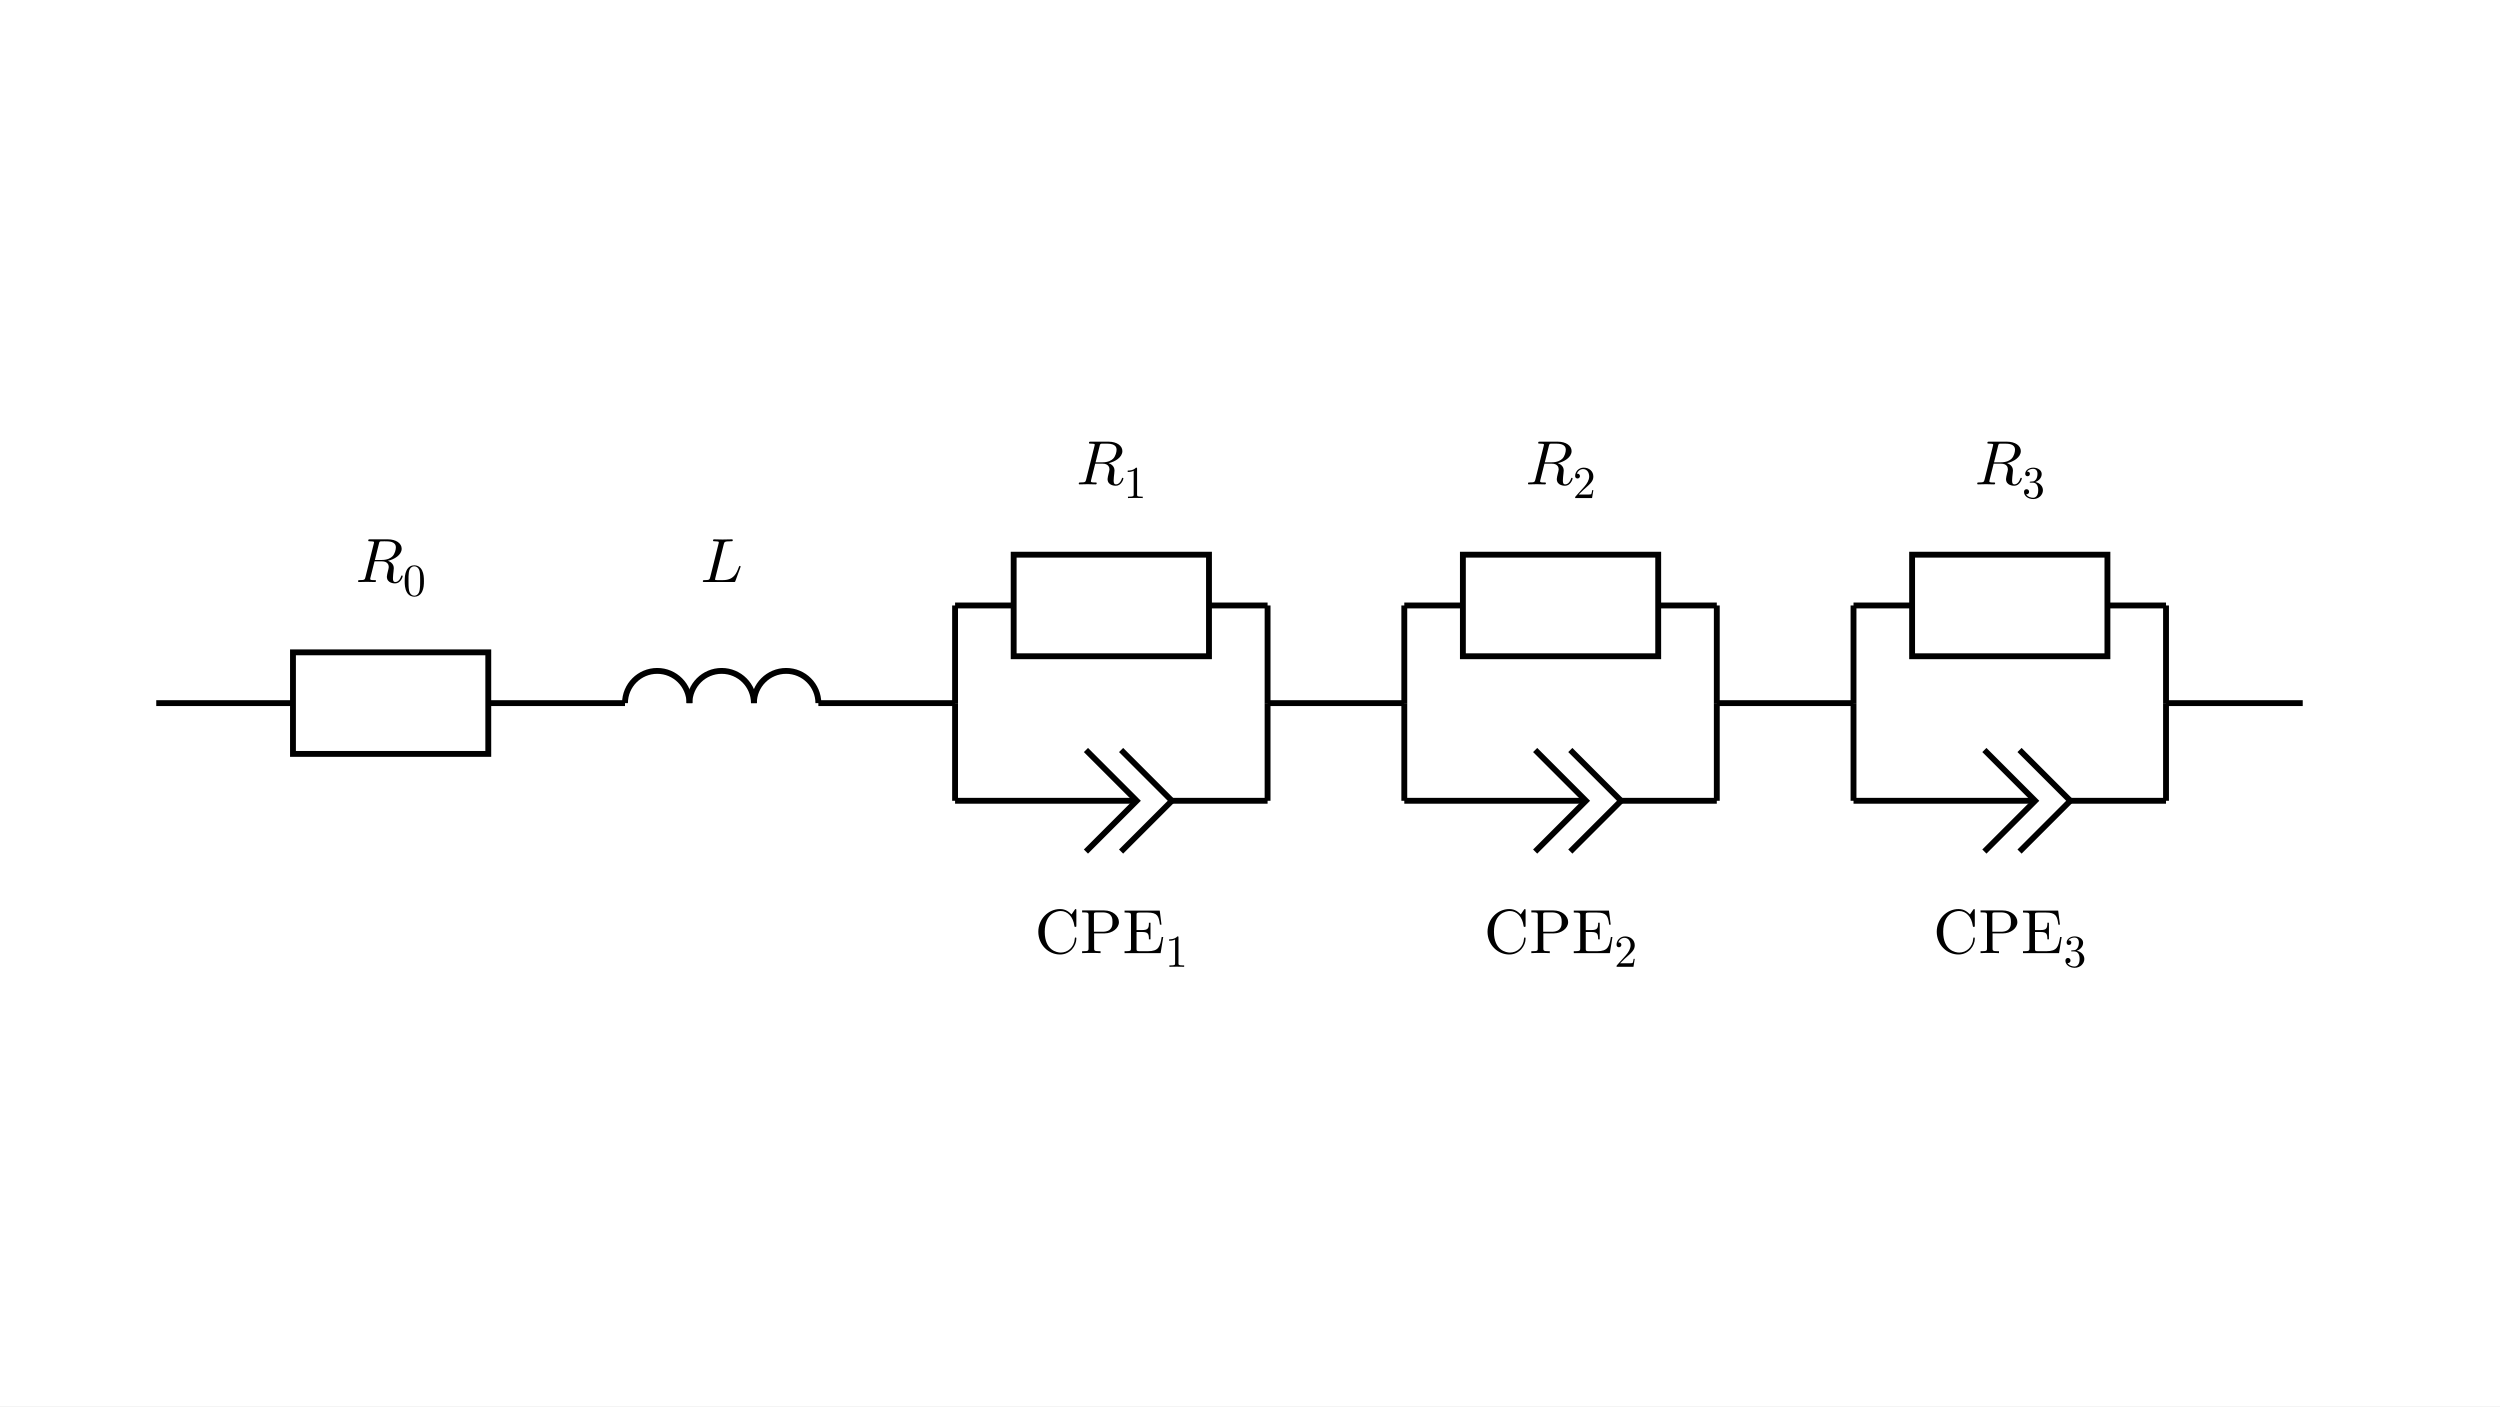
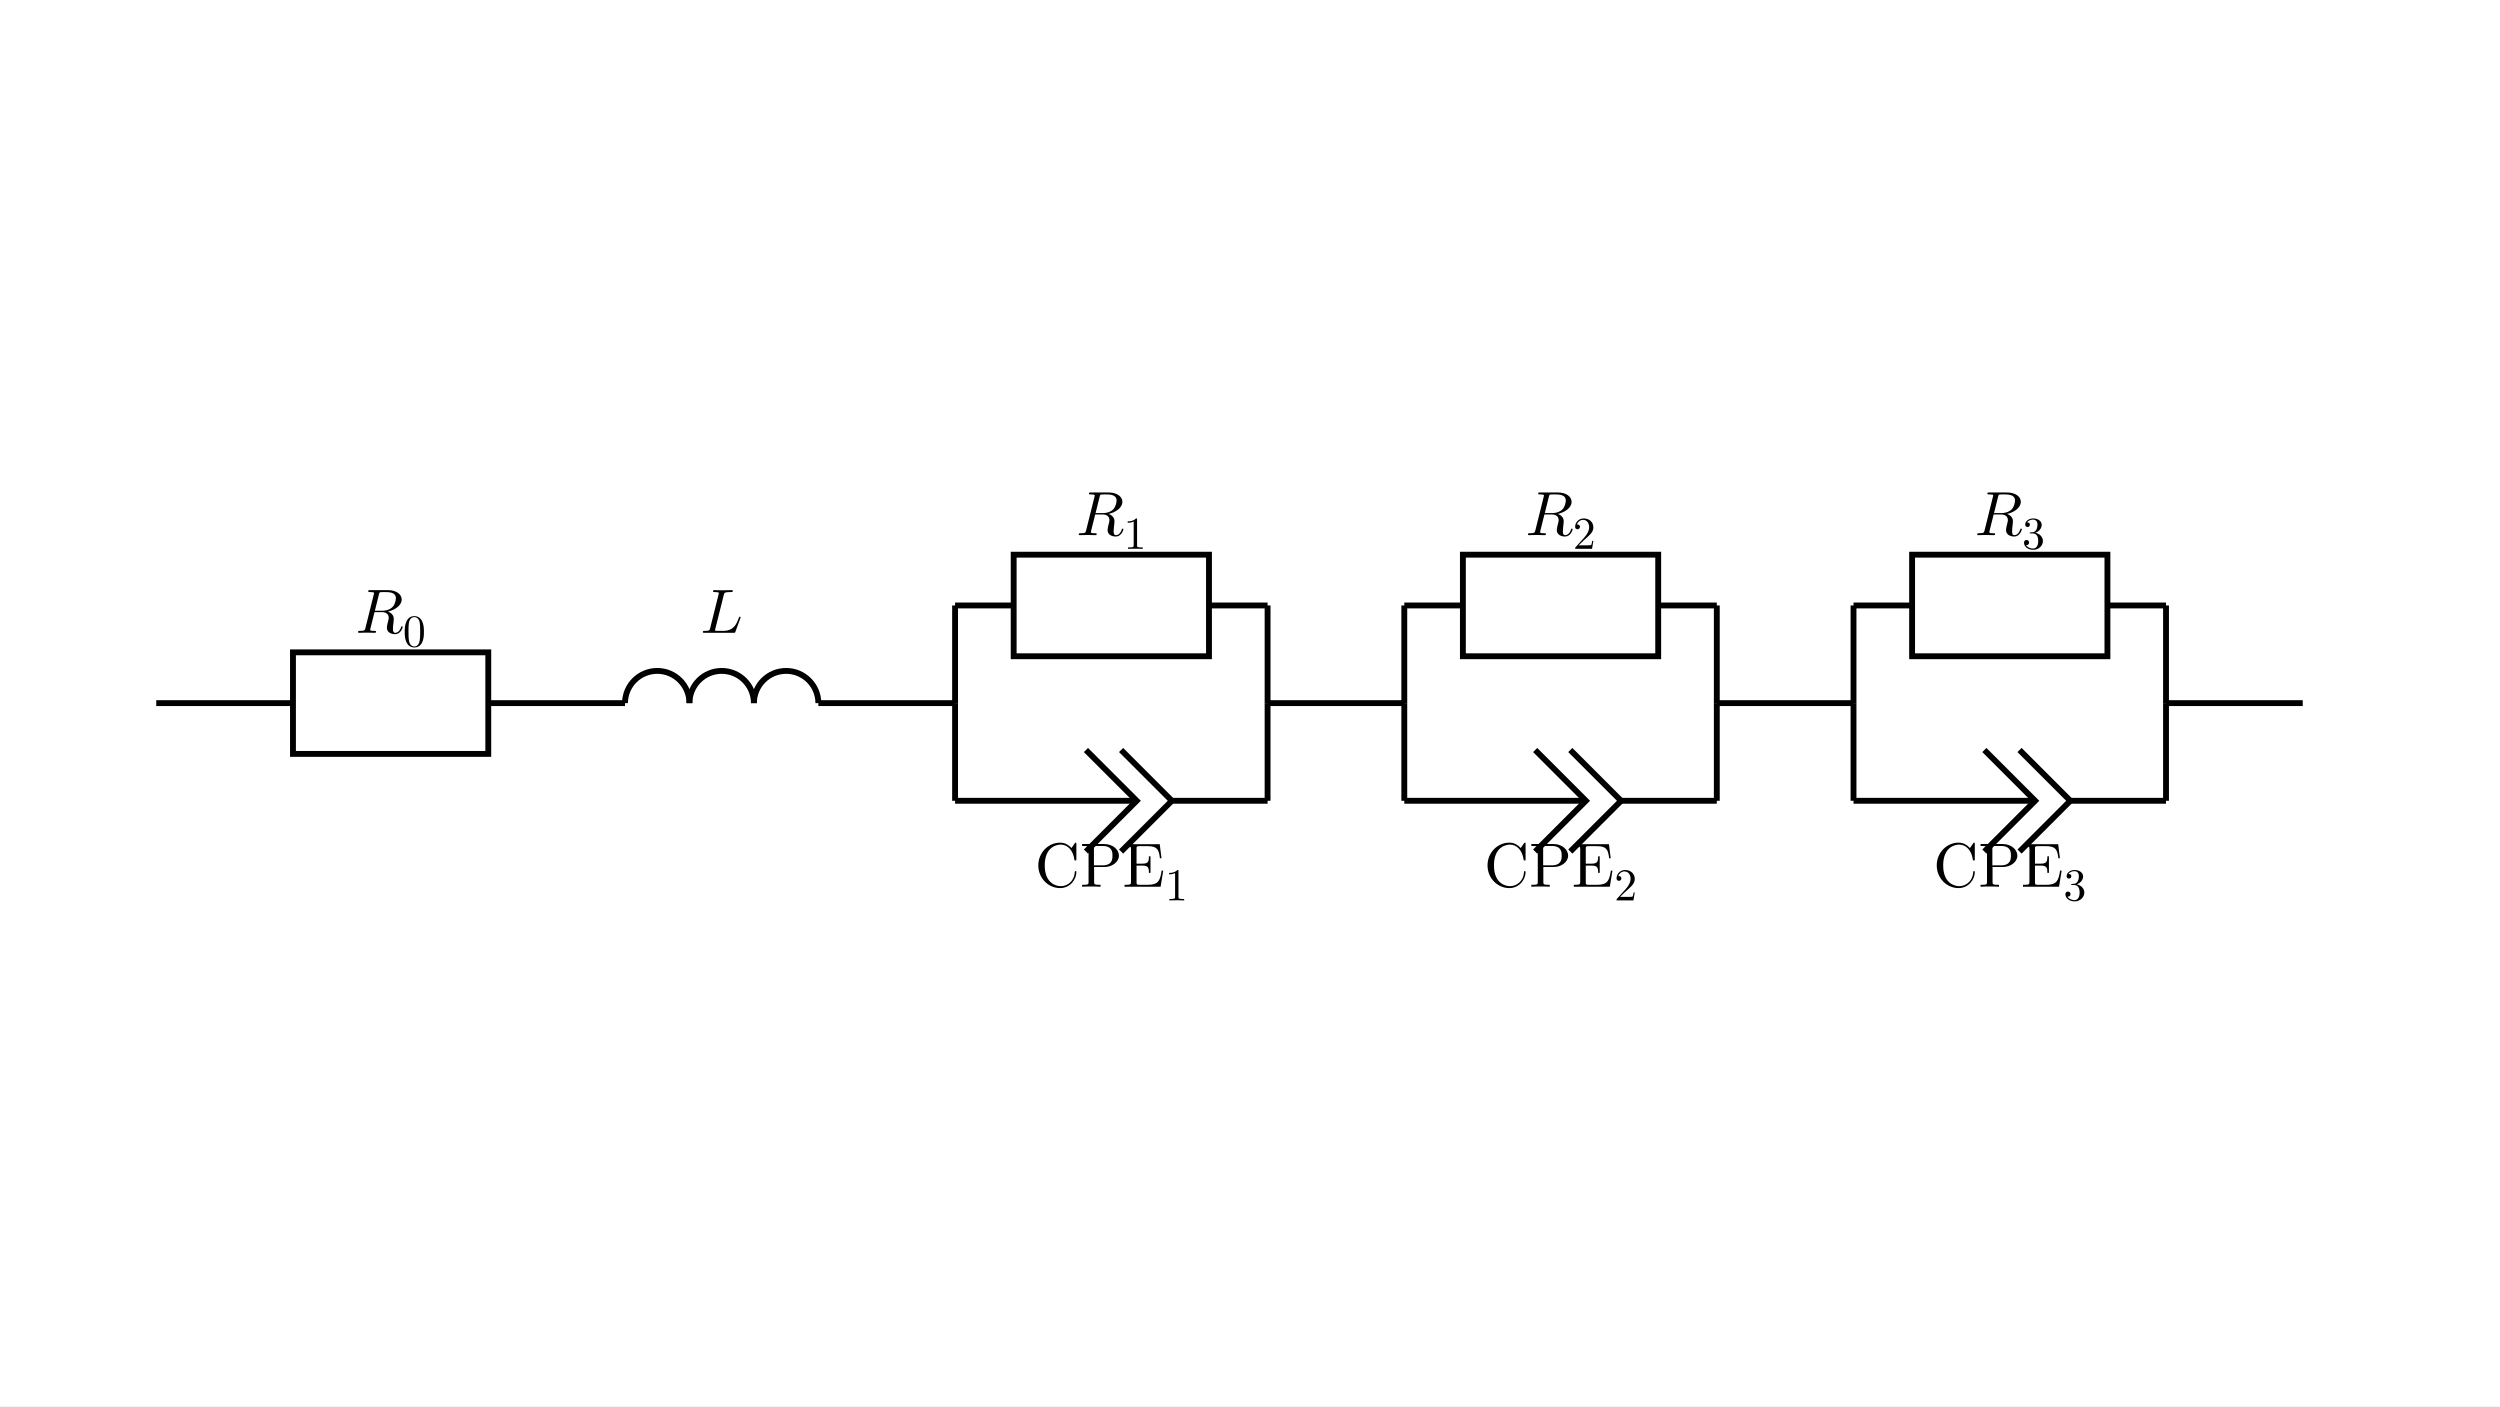
<svg xmlns="http://www.w3.org/2000/svg" width="1280" height="720" overflow="hidden">
  <g>
    <rect x="0" y="0" width="1280" height="720" fill="#FFFFFF" />
    <path d="M80.000 360.000 150.000 360.000" stroke="#000000" stroke-width="3.0" stroke-miterlimit="8" fill="none" fill-rule="evenodd" />
    <rect x="150.000" y="334.000" width="100.000" height="52.000" stroke="#000000" stroke-width="3.0" stroke-miterlimit="8" fill="none" />
-     <text font-family="Cambria Math,Cambria Math_MSFontService,sans-serif" font-weight="400" font-size="32.00" text-anchor="middle" transform="translate(200.000 298.000)">𝑅<tspan font-size="23.36" dy="7.00">0</tspan>
+     <text font-family="Cambria Math,Cambria Math_MSFontService,sans-serif" font-weight="400" font-size="32.00" text-anchor="middle" transform="translate(200.000 324.000)">𝑅<tspan font-size="23.36" dy="7.00">0</tspan>
    </text>
    <path d="M250.000 360.000 320.000 360.000" stroke="#000000" stroke-width="3.0" stroke-miterlimit="8" fill="none" fill-rule="evenodd" />
    <path d="M320.000 360.000 A16.500 16.500 0 0 1 353.000 360.000" stroke="#000000" stroke-width="3.0" stroke-miterlimit="8" fill="none" fill-rule="evenodd" />
    <path d="M353.000 360.000 A16.500 16.500 0 0 1 386.000 360.000" stroke="#000000" stroke-width="3.0" stroke-miterlimit="8" fill="none" fill-rule="evenodd" />
    <path d="M386.000 360.000 A16.500 16.500 0 0 1 419.000 360.000" stroke="#000000" stroke-width="3.0" stroke-miterlimit="8" fill="none" fill-rule="evenodd" />
-     <text font-family="Cambria Math,Cambria Math_MSFontService,sans-serif" font-weight="400" font-size="32.00" text-anchor="middle" transform="translate(369.500 298.000)">𝐿</text>
+     <text font-family="Cambria Math,Cambria Math_MSFontService,sans-serif" font-weight="400" font-size="32.00" text-anchor="middle" transform="translate(369.500 324.000)">𝐿</text>
    <path d="M419.000 360.000 489.000 360.000" stroke="#000000" stroke-width="3.0" stroke-miterlimit="8" fill="none" fill-rule="evenodd" />
    <rect x="519.000" y="284.000" width="100.000" height="52.000" stroke="#000000" stroke-width="3.0" stroke-miterlimit="8" fill="none" />
    <path d="M489.000 310.000 519.000 310.000" stroke="#000000" stroke-width="3.0" stroke-miterlimit="8" fill="none" fill-rule="evenodd" />
-     <text font-family="Cambria Math,Cambria Math_MSFontService,sans-serif" font-weight="400" font-size="32.00" text-anchor="middle" transform="translate(569.000 248.000)">𝑅<tspan font-size="23.36" dy="7.00">1</tspan>
+     <text font-family="Cambria Math,Cambria Math_MSFontService,sans-serif" font-weight="400" font-size="32.00" text-anchor="middle" transform="translate(569.000 274.000)">𝑅<tspan font-size="23.36" dy="7.00">1</tspan>
    </text>
    <path d="M619.000 310.000 649.000 310.000" stroke="#000000" stroke-width="3.0" stroke-miterlimit="8" fill="none" fill-rule="evenodd" />
    <path d="M556.000 384.000 L582.000 410.000 L556.000 436.000" stroke="#000000" stroke-width="3.0" stroke-miterlimit="8" fill="none" fill-rule="evenodd" />
    <path d="M574.000 384.000 L600.000 410.000 L574.000 436.000" stroke="#000000" stroke-width="3.0" stroke-miterlimit="8" fill="none" fill-rule="evenodd" />
    <path d="M489.000 410.000 582.000 410.000" stroke="#000000" stroke-width="3.0" stroke-miterlimit="8" fill="none" fill-rule="evenodd" />
-     <text font-family="Cambria Math,Cambria Math_MSFontService,sans-serif" font-weight="400" font-size="32.00" text-anchor="middle" transform="translate(569.000 488.000)">CPE<tspan font-size="23.36" dy="7.00">1</tspan>
+     <text font-family="Cambria Math,Cambria Math_MSFontService,sans-serif" font-weight="400" font-size="32.00" text-anchor="middle" transform="translate(569.000 454.000)">CPE<tspan font-size="23.36" dy="7.00">1</tspan>
    </text>
    <path d="M600.000 410.000 649.000 410.000" stroke="#000000" stroke-width="3.0" stroke-miterlimit="8" fill="none" fill-rule="evenodd" />
    <path d="M489.000 310.000 489.000 360.000" stroke="#000000" stroke-width="3.0" stroke-miterlimit="8" fill="none" fill-rule="evenodd" />
    <path d="M489.000 360.000 489.000 410.000" stroke="#000000" stroke-width="3.0" stroke-miterlimit="8" fill="none" fill-rule="evenodd" />
    <path d="M649.000 310.000 649.000 360.000" stroke="#000000" stroke-width="3.0" stroke-miterlimit="8" fill="none" fill-rule="evenodd" />
    <path d="M649.000 360.000 649.000 410.000" stroke="#000000" stroke-width="3.0" stroke-miterlimit="8" fill="none" fill-rule="evenodd" />
    <path d="M649.000 360.000 719.000 360.000" stroke="#000000" stroke-width="3.0" stroke-miterlimit="8" fill="none" fill-rule="evenodd" />
    <rect x="749.000" y="284.000" width="100.000" height="52.000" stroke="#000000" stroke-width="3.0" stroke-miterlimit="8" fill="none" />
    <path d="M719.000 310.000 749.000 310.000" stroke="#000000" stroke-width="3.0" stroke-miterlimit="8" fill="none" fill-rule="evenodd" />
-     <text font-family="Cambria Math,Cambria Math_MSFontService,sans-serif" font-weight="400" font-size="32.00" text-anchor="middle" transform="translate(799.000 248.000)">𝑅<tspan font-size="23.36" dy="7.00">2</tspan>
+     <text font-family="Cambria Math,Cambria Math_MSFontService,sans-serif" font-weight="400" font-size="32.00" text-anchor="middle" transform="translate(799.000 274.000)">𝑅<tspan font-size="23.36" dy="7.00">2</tspan>
    </text>
    <path d="M849.000 310.000 879.000 310.000" stroke="#000000" stroke-width="3.0" stroke-miterlimit="8" fill="none" fill-rule="evenodd" />
    <path d="M786.000 384.000 L812.000 410.000 L786.000 436.000" stroke="#000000" stroke-width="3.0" stroke-miterlimit="8" fill="none" fill-rule="evenodd" />
    <path d="M804.000 384.000 L830.000 410.000 L804.000 436.000" stroke="#000000" stroke-width="3.0" stroke-miterlimit="8" fill="none" fill-rule="evenodd" />
    <path d="M719.000 410.000 812.000 410.000" stroke="#000000" stroke-width="3.0" stroke-miterlimit="8" fill="none" fill-rule="evenodd" />
-     <text font-family="Cambria Math,Cambria Math_MSFontService,sans-serif" font-weight="400" font-size="32.00" text-anchor="middle" transform="translate(799.000 488.000)">CPE<tspan font-size="23.36" dy="7.00">2</tspan>
+     <text font-family="Cambria Math,Cambria Math_MSFontService,sans-serif" font-weight="400" font-size="32.00" text-anchor="middle" transform="translate(799.000 454.000)">CPE<tspan font-size="23.36" dy="7.00">2</tspan>
    </text>
    <path d="M830.000 410.000 879.000 410.000" stroke="#000000" stroke-width="3.0" stroke-miterlimit="8" fill="none" fill-rule="evenodd" />
    <path d="M719.000 310.000 719.000 360.000" stroke="#000000" stroke-width="3.0" stroke-miterlimit="8" fill="none" fill-rule="evenodd" />
    <path d="M719.000 360.000 719.000 410.000" stroke="#000000" stroke-width="3.0" stroke-miterlimit="8" fill="none" fill-rule="evenodd" />
    <path d="M879.000 310.000 879.000 360.000" stroke="#000000" stroke-width="3.0" stroke-miterlimit="8" fill="none" fill-rule="evenodd" />
    <path d="M879.000 360.000 879.000 410.000" stroke="#000000" stroke-width="3.0" stroke-miterlimit="8" fill="none" fill-rule="evenodd" />
    <path d="M879.000 360.000 949.000 360.000" stroke="#000000" stroke-width="3.0" stroke-miterlimit="8" fill="none" fill-rule="evenodd" />
    <rect x="979.000" y="284.000" width="100.000" height="52.000" stroke="#000000" stroke-width="3.0" stroke-miterlimit="8" fill="none" />
    <path d="M949.000 310.000 979.000 310.000" stroke="#000000" stroke-width="3.0" stroke-miterlimit="8" fill="none" fill-rule="evenodd" />
-     <text font-family="Cambria Math,Cambria Math_MSFontService,sans-serif" font-weight="400" font-size="32.00" text-anchor="middle" transform="translate(1029.000 248.000)">𝑅<tspan font-size="23.36" dy="7.00">3</tspan>
+     <text font-family="Cambria Math,Cambria Math_MSFontService,sans-serif" font-weight="400" font-size="32.00" text-anchor="middle" transform="translate(1029.000 274.000)">𝑅<tspan font-size="23.36" dy="7.00">3</tspan>
    </text>
    <path d="M1079.000 310.000 1109.000 310.000" stroke="#000000" stroke-width="3.0" stroke-miterlimit="8" fill="none" fill-rule="evenodd" />
    <path d="M1016.000 384.000 L1042.000 410.000 L1016.000 436.000" stroke="#000000" stroke-width="3.0" stroke-miterlimit="8" fill="none" fill-rule="evenodd" />
    <path d="M1034.000 384.000 L1060.000 410.000 L1034.000 436.000" stroke="#000000" stroke-width="3.0" stroke-miterlimit="8" fill="none" fill-rule="evenodd" />
    <path d="M949.000 410.000 1042.000 410.000" stroke="#000000" stroke-width="3.0" stroke-miterlimit="8" fill="none" fill-rule="evenodd" />
-     <text font-family="Cambria Math,Cambria Math_MSFontService,sans-serif" font-weight="400" font-size="32.00" text-anchor="middle" transform="translate(1029.000 488.000)">CPE<tspan font-size="23.36" dy="7.00">3</tspan>
+     <text font-family="Cambria Math,Cambria Math_MSFontService,sans-serif" font-weight="400" font-size="32.00" text-anchor="middle" transform="translate(1029.000 454.000)">CPE<tspan font-size="23.36" dy="7.00">3</tspan>
    </text>
    <path d="M1060.000 410.000 1109.000 410.000" stroke="#000000" stroke-width="3.0" stroke-miterlimit="8" fill="none" fill-rule="evenodd" />
    <path d="M949.000 310.000 949.000 360.000" stroke="#000000" stroke-width="3.0" stroke-miterlimit="8" fill="none" fill-rule="evenodd" />
    <path d="M949.000 360.000 949.000 410.000" stroke="#000000" stroke-width="3.0" stroke-miterlimit="8" fill="none" fill-rule="evenodd" />
    <path d="M1109.000 310.000 1109.000 360.000" stroke="#000000" stroke-width="3.0" stroke-miterlimit="8" fill="none" fill-rule="evenodd" />
    <path d="M1109.000 360.000 1109.000 410.000" stroke="#000000" stroke-width="3.0" stroke-miterlimit="8" fill="none" fill-rule="evenodd" />
    <path d="M1109.000 360.000 1179.000 360.000" stroke="#000000" stroke-width="3.0" stroke-miterlimit="8" fill="none" fill-rule="evenodd" />
  </g>
</svg>
